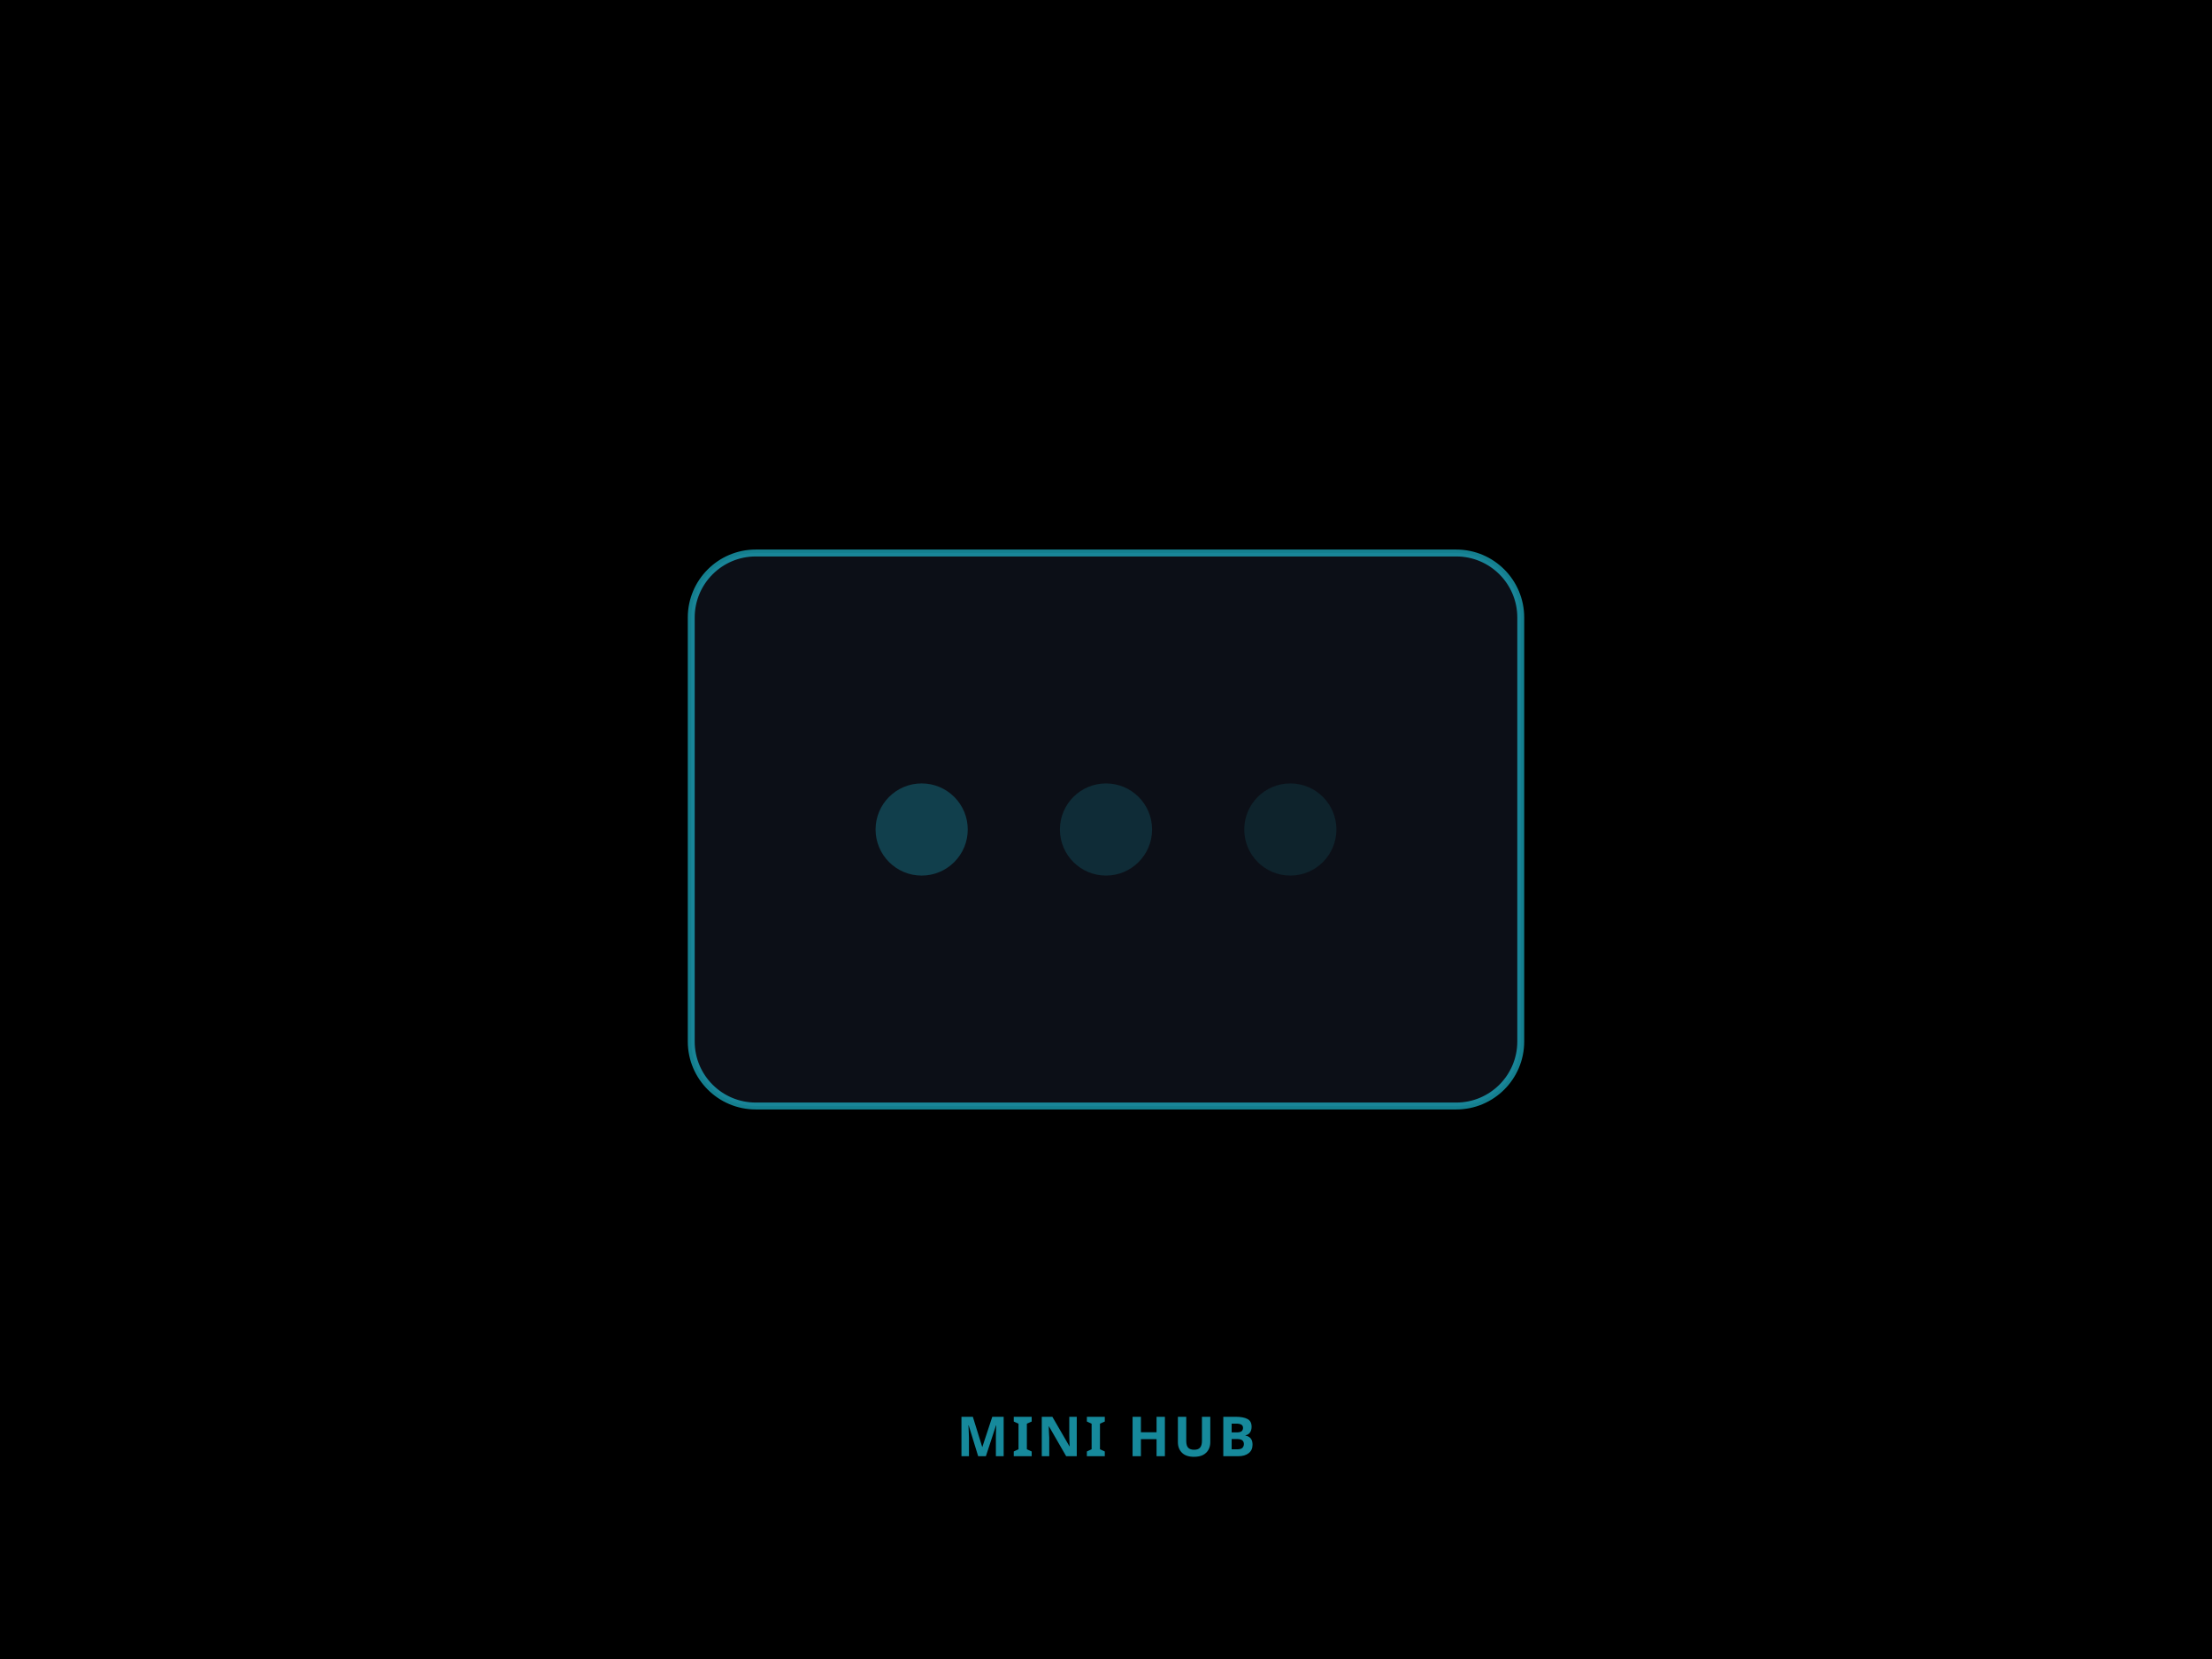
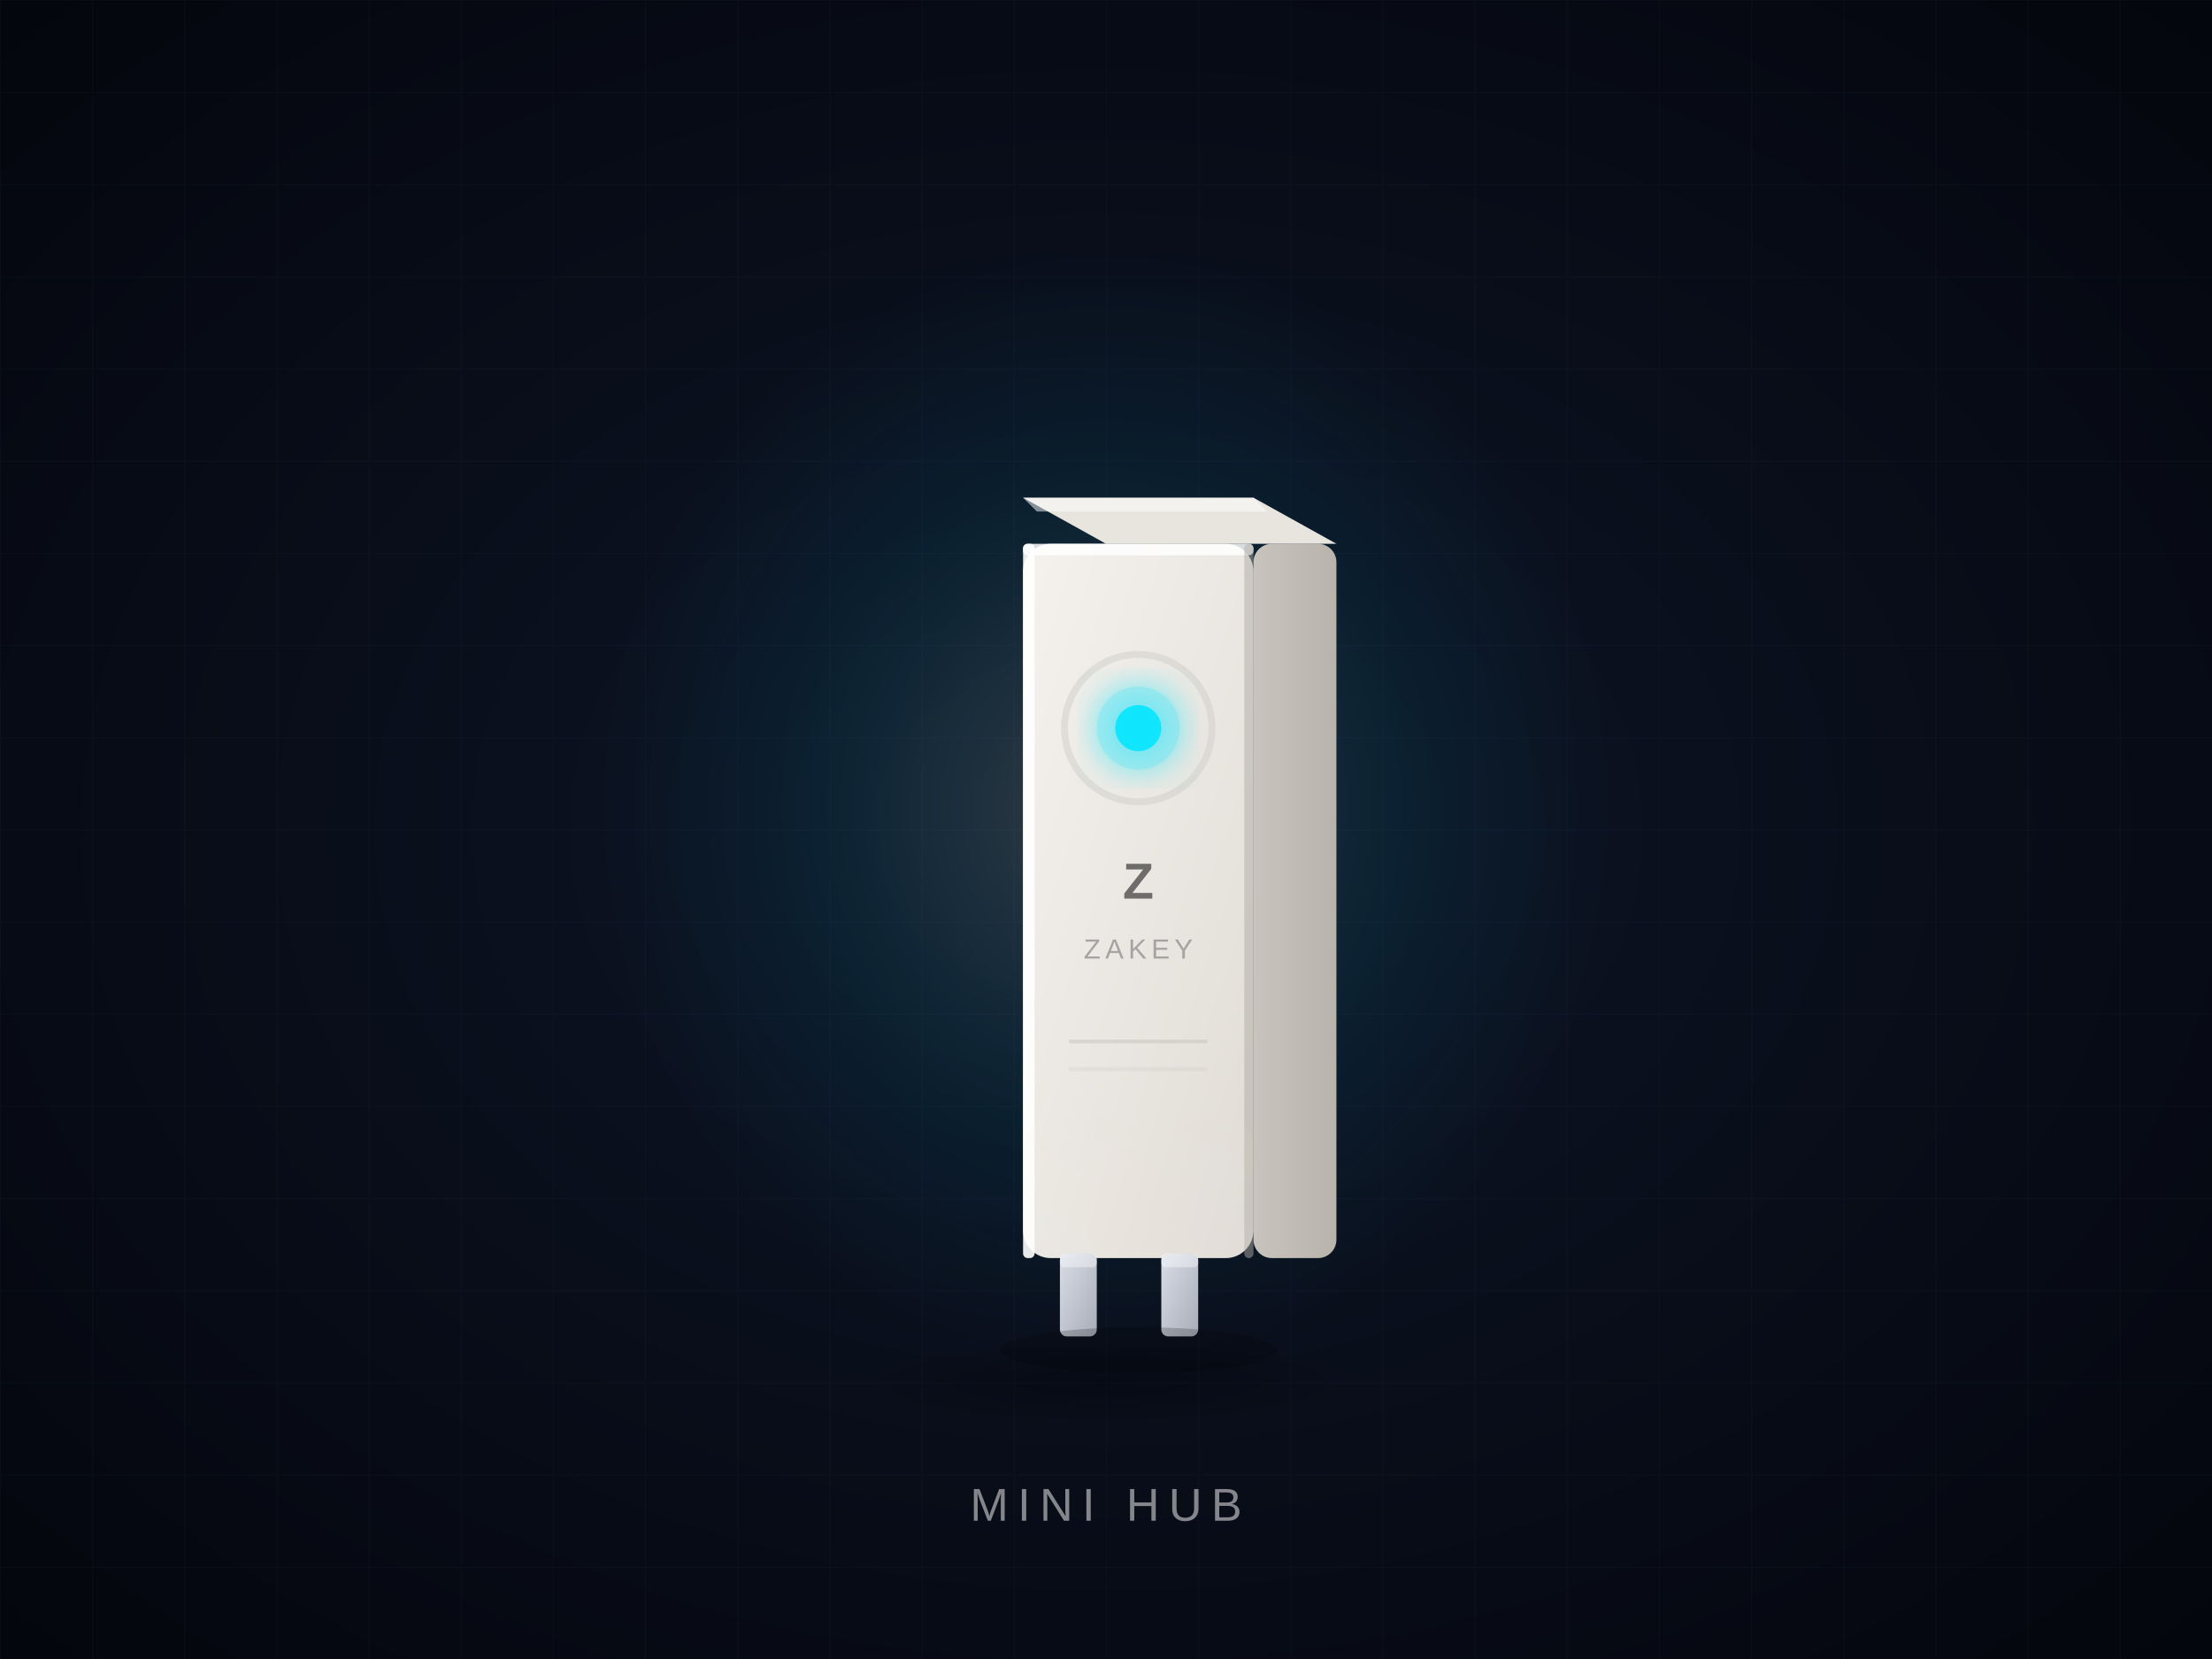
<svg xmlns="http://www.w3.org/2000/svg" viewBox="0 0 480 360">
  <defs>
-     <linearGradient id="bg-MINI HUB" x1="0" y1="0" x2="1" y2="1">
-       <stop offset="0%" stop-color="#05070d" />
-       <stop offset="100%" stop-color="#0c0f17" />
+     <radialGradient id="bgG" cx="50%" cy="50%" r="70%">
+       <stop offset="0%" stop-color="#0e1628" />
+       <stop offset="100%" stop-color="#04060d" />
+     </radialGradient>
+     <pattern id="gridPat" x="0" y="0" width="20" height="20" patternUnits="userSpaceOnUse">
+       <path d="M20,0 L0,0 0,20" fill="none" stroke="#6080c0" stroke-width="0.4" opacity="0.04" />
+     </pattern>
+     <linearGradient id="bodyG" x1="0%" y1="0%" x2="100%" y2="100%">
+       <stop offset="0%" stop-color="#f5f2ee" />
+       <stop offset="100%" stop-color="#e0dcd5" />
    </linearGradient>
-     <radialGradient id="gl-MINI HUB" cx="240" cy="190" r="180" gradientUnits="userSpaceOnUse">
-       <stop offset="0%" stop-color="#22d3ee" stop-opacity="0.14" />
-       <stop offset="100%" stop-color="#22d3ee" stop-opacity="0" />
+     <linearGradient id="sideG" x1="0%" y1="0%" x2="100%" y2="0%">
+       <stop offset="0%" stop-color="#c8c4bd" />
+       <stop offset="100%" stop-color="#b8b4ac" />
+     </linearGradient>
+     <linearGradient id="prongG" x1="0%" y1="0%" x2="100%" y2="100%">
+       <stop offset="0%" stop-color="#d8dde6" />
+       <stop offset="100%" stop-color="#a8adb8" />
+     </linearGradient>
+     <radialGradient id="warmGlow" cx="50%" cy="50%" r="50%">
+       <stop offset="0%" stop-color="#ffe8c0" stop-opacity="0.18" />
+       <stop offset="60%" stop-color="#00e5ff" stop-opacity="0.06" />
+       <stop offset="100%" stop-color="#00e5ff" stop-opacity="0" />
    </radialGradient>
+     <radialGradient id="cyanLed" cx="50%" cy="50%" r="50%">
+       <stop offset="0%" stop-color="#00e5ff" stop-opacity="1" />
+       <stop offset="100%" stop-color="#00e5ff" stop-opacity="0" />
+     </radialGradient>
+     <radialGradient id="shadowG" cx="50%" cy="50%" r="50%">
+       <stop offset="0%" stop-color="#000" stop-opacity="0.55" />
+       <stop offset="100%" stop-color="#000" stop-opacity="0" />
+     </radialGradient>
+     <filter id="glow" x="-80%" y="-80%" width="260%" height="260%">
+       <feGaussianBlur in="SourceGraphic" stdDeviation="6" result="b" />
+       <feMerge>
+         <feMergeNode in="b" />
+         <feMergeNode in="SourceGraphic" />
+       </feMerge>
+     </filter>
+     <filter id="softG" x="-50%" y="-50%" width="200%" height="200%">
+       <feGaussianBlur in="SourceGraphic" stdDeviation="3" result="b" />
+       <feMerge>
+         <feMergeNode in="b" />
+         <feMergeNode in="SourceGraphic" />
+       </feMerge>
+     </filter>
  </defs>
-   <rect width="480" height="360" fill="url(#bg-MINI HUB)" />
-   <ellipse cx="240" cy="190" rx="180" ry="140" fill="url(#gl-MINI HUB)" />
-   <rect x="150" y="120" width="180" height="120" rx="14" fill="#0c0f17" stroke="#22d3ee" stroke-width="1.5" stroke-opacity="0.6" />
-   <circle cx="200" cy="180" r="10" fill="#22d3ee" fill-opacity="0.25" />
-   <circle cx="240" cy="180" r="10" fill="#22d3ee" fill-opacity="0.15" />
-   <circle cx="280" cy="180" r="10" fill="#22d3ee" fill-opacity="0.1" />
-   <text x="240" y="316" font-family="system-ui,sans-serif" font-size="12" font-weight="600" fill="#22d3ee" fill-opacity="0.65" text-anchor="middle" letter-spacing="0.06em">MINI HUB</text>
+   <rect width="480" height="360" fill="url(#bgG)" />
+   <rect width="480" height="360" fill="url(#gridPat)" />
+   <ellipse cx="240" cy="175" rx="110" ry="120" fill="url(#warmGlow)" />
+   <ellipse cx="240" cy="300" rx="55" ry="9" fill="url(#shadowG)" opacity="0.5" />
+   <rect x="272" y="118" width="18" height="155" rx="4" fill="url(#sideG)" />
+   <polygon points="222,108 272,108 290,118 240,118" fill="#e8e4de" />
+   <polygon points="222,108 272,108 275,111 225,111" fill="white" opacity="0.5" />
+   <rect x="222" y="118" width="50" height="155" rx="6" fill="url(#bodyG)" />
+   <rect x="222" y="118" width="2.5" height="155" rx="1" fill="white" opacity="0.9" />
+   <rect x="222" y="118" width="50" height="2.5" rx="1" fill="white" opacity="0.85" />
+   <circle cx="247" cy="158" r="16" fill="none" stroke="#d0cdc8" stroke-width="1.5" opacity="0.5" />
+   <circle cx="247" cy="158" r="13" fill="url(#cyanLed)" opacity="0.15" />
+   <circle cx="247" cy="158" r="9" fill="#00e5ff" opacity="0.25" filter="url(#softG)" />
+   <circle cx="247" cy="158" r="5" fill="#00e5ff" opacity="0.9" filter="url(#glow)" />
+   <text x="247" y="195" text-anchor="middle" font-family="Arial, sans-serif" font-size="11" font-weight="bold" fill="#444" opacity="0.75" letter-spacing="0">Z</text>
+   <text x="247" y="208" text-anchor="middle" font-family="Arial, sans-serif" font-size="6" fill="#888" opacity="0.7" letter-spacing="1">ZAKEY</text>
+   <line x1="232" y1="226" x2="262" y2="226" stroke="#ccc8c2" stroke-width="0.8" opacity="0.6" />
+   <line x1="232" y1="232" x2="262" y2="232" stroke="#ccc8c2" stroke-width="0.8" opacity="0.3" />
+   <rect x="270" y="118" width="2" height="155" rx="1" fill="#b0aca4" opacity="0.5" />
+   <rect x="230" y="272" width="8" height="18" rx="1.5" fill="url(#prongG)" />
+   <rect x="230" y="272" width="8" height="3" rx="1" fill="white" opacity="0.4" />
+   <rect x="252" y="272" width="8" height="18" rx="1.5" fill="url(#prongG)" />
+   <rect x="252" y="272" width="8" height="3" rx="1" fill="white" opacity="0.4" />
+   <ellipse cx="247" cy="293" rx="30" ry="5" fill="#000" opacity="0.2" />
+   <rect x="222" y="273" width="50" height="30" rx="6" fill="url(#bodyG)" opacity="0.07" transform="scale(1,-1) translate(0,-546)" />
+   <text x="240" y="330" text-anchor="middle" font-family="Arial, sans-serif" font-size="10" fill="white" opacity="0.5" letter-spacing="2">MINI HUB</text>
</svg>
